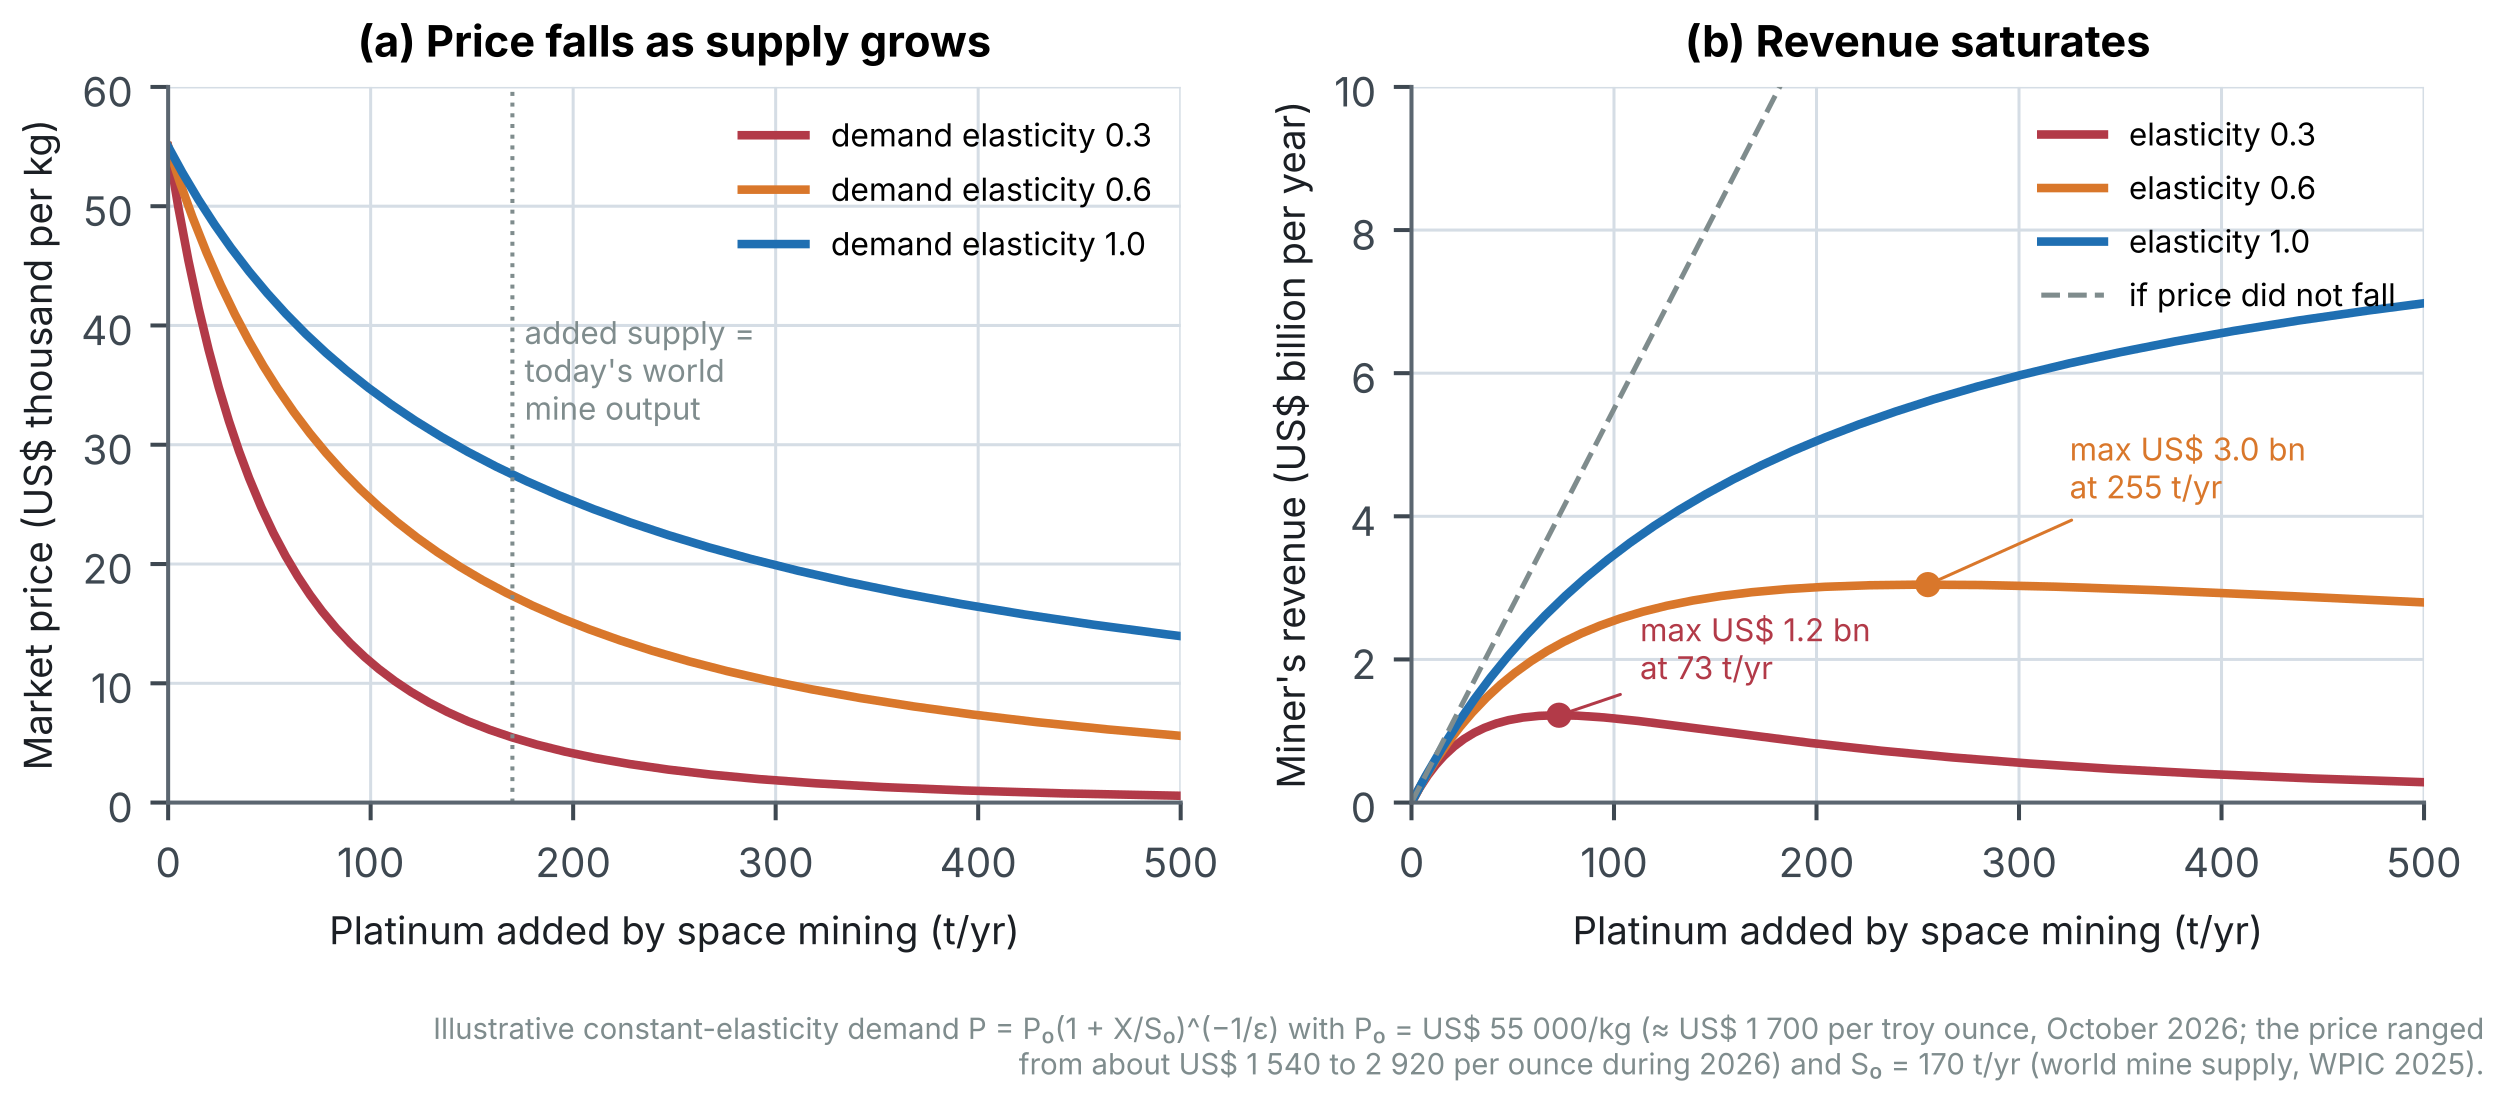
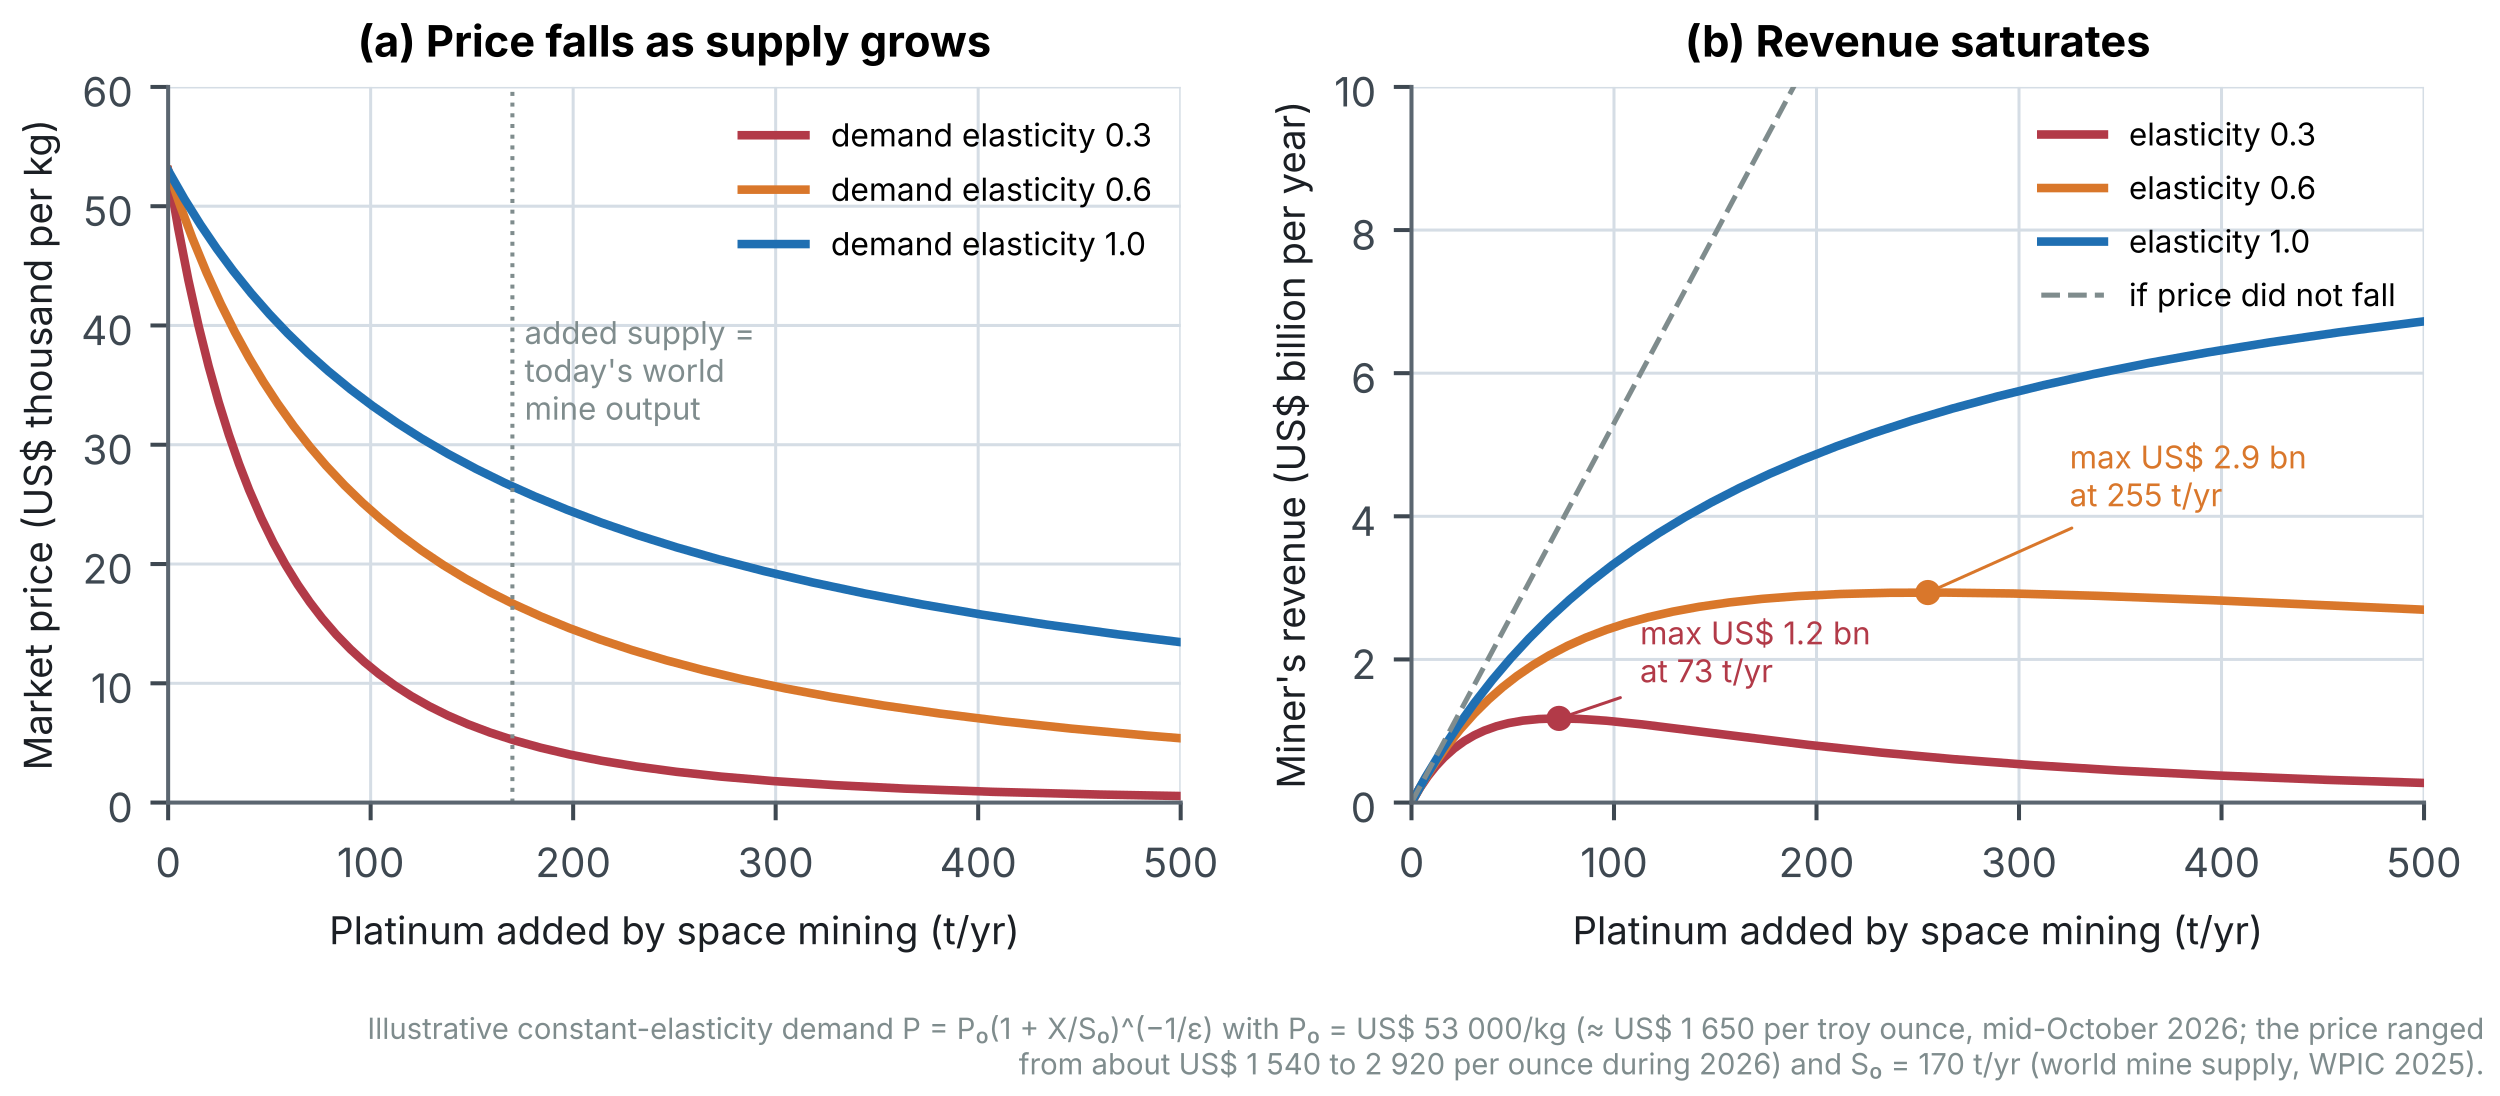
<svg xmlns="http://www.w3.org/2000/svg" xmlns:xlink="http://www.w3.org/1999/xlink" width="495pt" height="217.008pt" viewBox="0 0 495 217.008" version="1.1">
  <defs>
    <style type="text/css">*{stroke-linejoin: round; stroke-linecap: butt}</style>
  </defs>
  <g id="figure_1">
    <g id="patch_1">
      <path d="M 0 217.008  L 495 217.008  L 495 0  L 0 0  z " style="fill: #ffffff" />
    </g>
    <g id="axes_1">
      <g id="patch_2">
        <path d="M 33.291 158.909  L 233.775 158.909  L 233.775 17.211  L 33.291 17.211  z " style="fill: #ffffff" />
      </g>
      <g id="matplotlib.axis_1">
        <g id="xtick_1">
          <g id="line2d_1">
-             <path d="M 33.291 158.909  L 33.291 17.211  " clip-path="url(#p6b6804130d)" style="fill: none; stroke: #d5dde5; stroke-width: 0.6; stroke-linecap: square" />
+             <path d="M 33.291 158.909  L 33.291 17.211  " clip-path="url(#pa4bc6d002a)" style="fill: none; stroke: #d5dde5; stroke-width: 0.6; stroke-linecap: square" />
          </g>
          <g id="line2d_2">
            <defs>
-               <path id="mc1725d5824" d="M 0 0  L 0 3.5  " style="stroke: #3e4851; stroke-width: 0.8" />
+               <path id="meb5f5170d3" d="M 0 0  L 0 3.5  " style="stroke: #3e4851; stroke-width: 0.8" />
            </defs>
            <g>
-               <use xlink:href="#mc1725d5824" x="33.291" y="158.909" style="fill: #3e4851; stroke: #3e4851; stroke-width: 0.8" />
+               <use xlink:href="#meb5f5170d3" x="33.291" y="158.909" style="fill: #3e4851; stroke: #3e4851; stroke-width: 0.8" />
            </g>
          </g>
          <g id="text_1">
            <text style="font-size: 8px; font-family: 'Inter'; text-anchor: middle; fill: #3e4851" x="33.291" y="173.659" transform="rotate(-0 33.2907 173.6586)">0</text>
          </g>
        </g>
        <g id="xtick_2">
          <g id="line2d_3">
-             <path d="M 73.388 158.909  L 73.388 17.211  " clip-path="url(#p6b6804130d)" style="fill: none; stroke: #d5dde5; stroke-width: 0.6; stroke-linecap: square" />
+             <path d="M 73.388 158.909  L 73.388 17.211  " clip-path="url(#pa4bc6d002a)" style="fill: none; stroke: #d5dde5; stroke-width: 0.6; stroke-linecap: square" />
          </g>
          <g id="line2d_4">
            <g>
-               <use xlink:href="#mc1725d5824" x="73.388" y="158.909" style="fill: #3e4851; stroke: #3e4851; stroke-width: 0.8" />
+               <use xlink:href="#meb5f5170d3" x="73.388" y="158.909" style="fill: #3e4851; stroke: #3e4851; stroke-width: 0.8" />
            </g>
          </g>
          <g id="text_2">
            <text style="font-size: 8px; font-family: 'Inter'; text-anchor: middle; fill: #3e4851" x="73.388" y="173.659" transform="rotate(-0 73.38756 173.6586)">100</text>
          </g>
        </g>
        <g id="xtick_3">
          <g id="line2d_5">
-             <path d="M 113.484 158.909  L 113.484 17.211  " clip-path="url(#p6b6804130d)" style="fill: none; stroke: #d5dde5; stroke-width: 0.6; stroke-linecap: square" />
+             <path d="M 113.484 158.909  L 113.484 17.211  " clip-path="url(#pa4bc6d002a)" style="fill: none; stroke: #d5dde5; stroke-width: 0.6; stroke-linecap: square" />
          </g>
          <g id="line2d_6">
            <g>
-               <use xlink:href="#mc1725d5824" x="113.484" y="158.909" style="fill: #3e4851; stroke: #3e4851; stroke-width: 0.8" />
+               <use xlink:href="#meb5f5170d3" x="113.484" y="158.909" style="fill: #3e4851; stroke: #3e4851; stroke-width: 0.8" />
            </g>
          </g>
          <g id="text_3">
            <text style="font-size: 8px; font-family: 'Inter'; text-anchor: middle; fill: #3e4851" x="113.484" y="173.659" transform="rotate(-0 113.4844 173.6586)">200</text>
          </g>
        </g>
        <g id="xtick_4">
          <g id="line2d_7">
-             <path d="M 153.581 158.909  L 153.581 17.211  " clip-path="url(#p6b6804130d)" style="fill: none; stroke: #d5dde5; stroke-width: 0.6; stroke-linecap: square" />
+             <path d="M 153.581 158.909  L 153.581 17.211  " clip-path="url(#pa4bc6d002a)" style="fill: none; stroke: #d5dde5; stroke-width: 0.6; stroke-linecap: square" />
          </g>
          <g id="line2d_8">
            <g>
-               <use xlink:href="#mc1725d5824" x="153.581" y="158.909" style="fill: #3e4851; stroke: #3e4851; stroke-width: 0.8" />
+               <use xlink:href="#meb5f5170d3" x="153.581" y="158.909" style="fill: #3e4851; stroke: #3e4851; stroke-width: 0.8" />
            </g>
          </g>
          <g id="text_4">
            <text style="font-size: 8px; font-family: 'Inter'; text-anchor: middle; fill: #3e4851" x="153.581" y="173.659" transform="rotate(-0 153.5813 173.6586)">300</text>
          </g>
        </g>
        <g id="xtick_5">
          <g id="line2d_9">
-             <path d="M 193.678 158.909  L 193.678 17.211  " clip-path="url(#p6b6804130d)" style="fill: none; stroke: #d5dde5; stroke-width: 0.6; stroke-linecap: square" />
+             <path d="M 193.678 158.909  L 193.678 17.211  " clip-path="url(#pa4bc6d002a)" style="fill: none; stroke: #d5dde5; stroke-width: 0.6; stroke-linecap: square" />
          </g>
          <g id="line2d_10">
            <g>
-               <use xlink:href="#mc1725d5824" x="193.678" y="158.909" style="fill: #3e4851; stroke: #3e4851; stroke-width: 0.8" />
+               <use xlink:href="#meb5f5170d3" x="193.678" y="158.909" style="fill: #3e4851; stroke: #3e4851; stroke-width: 0.8" />
            </g>
          </g>
          <g id="text_5">
            <text style="font-size: 8px; font-family: 'Inter'; text-anchor: middle; fill: #3e4851" x="193.678" y="173.659" transform="rotate(-0 193.6781 173.6586)">400</text>
          </g>
        </g>
        <g id="xtick_6">
          <g id="line2d_11">
-             <path d="M 233.775 158.909  L 233.775 17.211  " clip-path="url(#p6b6804130d)" style="fill: none; stroke: #d5dde5; stroke-width: 0.6; stroke-linecap: square" />
+             <path d="M 233.775 158.909  L 233.775 17.211  " clip-path="url(#pa4bc6d002a)" style="fill: none; stroke: #d5dde5; stroke-width: 0.6; stroke-linecap: square" />
          </g>
          <g id="line2d_12">
            <g>
-               <use xlink:href="#mc1725d5824" x="233.775" y="158.909" style="fill: #3e4851; stroke: #3e4851; stroke-width: 0.8" />
+               <use xlink:href="#meb5f5170d3" x="233.775" y="158.909" style="fill: #3e4851; stroke: #3e4851; stroke-width: 0.8" />
            </g>
          </g>
          <g id="text_6">
            <text style="font-size: 8px; font-family: 'Inter'; text-anchor: middle; fill: #3e4851" x="233.775" y="173.659" transform="rotate(-0 233.775 173.6586)">500</text>
          </g>
        </g>
        <g id="text_7">
          <text style="font-size: 7.6px; font-family: 'Inter'; text-anchor: middle; fill: #1b1f24" x="133.533" y="186.951" transform="rotate(-0 133.5329 186.9508)">Platinum added by space mining (t/yr)</text>
        </g>
      </g>
      <g id="matplotlib.axis_2">
        <g id="ytick_1">
          <g id="line2d_13">
-             <path d="M 33.291 158.909  L 233.775 158.909  " clip-path="url(#p6b6804130d)" style="fill: none; stroke: #d5dde5; stroke-width: 0.6; stroke-linecap: square" />
+             <path d="M 33.291 158.909  L 233.775 158.909  " clip-path="url(#pa4bc6d002a)" style="fill: none; stroke: #d5dde5; stroke-width: 0.6; stroke-linecap: square" />
          </g>
          <g id="line2d_14">
            <defs>
-               <path id="md618c824f3" d="M 0 0  L -3.5 0  " style="stroke: #3e4851; stroke-width: 0.8" />
+               <path id="m8bbac1395a" d="M 0 0  L -3.5 0  " style="stroke: #3e4851; stroke-width: 0.8" />
            </defs>
            <g>
-               <use xlink:href="#md618c824f3" x="33.291" y="158.909" style="fill: #3e4851; stroke: #3e4851; stroke-width: 0.8" />
+               <use xlink:href="#m8bbac1395a" x="33.291" y="158.909" style="fill: #3e4851; stroke: #3e4851; stroke-width: 0.8" />
            </g>
          </g>
          <g id="text_8">
            <text style="font-size: 8px; font-family: 'Inter'; text-anchor: end; fill: #3e4851" x="26.291" y="162.784" transform="rotate(-0 26.2907 162.7836)">0</text>
          </g>
        </g>
        <g id="ytick_2">
          <g id="line2d_15">
-             <path d="M 33.291 135.292  L 233.775 135.292  " clip-path="url(#p6b6804130d)" style="fill: none; stroke: #d5dde5; stroke-width: 0.6; stroke-linecap: square" />
+             <path d="M 33.291 135.292  L 233.775 135.292  " clip-path="url(#pa4bc6d002a)" style="fill: none; stroke: #d5dde5; stroke-width: 0.6; stroke-linecap: square" />
          </g>
          <g id="line2d_16">
            <g>
-               <use xlink:href="#md618c824f3" x="33.291" y="135.292" style="fill: #3e4851; stroke: #3e4851; stroke-width: 0.8" />
+               <use xlink:href="#m8bbac1395a" x="33.291" y="135.292" style="fill: #3e4851; stroke: #3e4851; stroke-width: 0.8" />
            </g>
          </g>
          <g id="text_9">
            <text style="font-size: 8px; font-family: 'Inter'; text-anchor: end; fill: #3e4851" x="26.291" y="139.167" transform="rotate(-0 26.2907 139.1674)">10</text>
          </g>
        </g>
        <g id="ytick_3">
          <g id="line2d_17">
-             <path d="M 33.291 111.676  L 233.775 111.676  " clip-path="url(#p6b6804130d)" style="fill: none; stroke: #d5dde5; stroke-width: 0.6; stroke-linecap: square" />
+             <path d="M 33.291 111.676  L 233.775 111.676  " clip-path="url(#pa4bc6d002a)" style="fill: none; stroke: #d5dde5; stroke-width: 0.6; stroke-linecap: square" />
          </g>
          <g id="line2d_18">
            <g>
-               <use xlink:href="#md618c824f3" x="33.291" y="111.676" style="fill: #3e4851; stroke: #3e4851; stroke-width: 0.8" />
+               <use xlink:href="#m8bbac1395a" x="33.291" y="111.676" style="fill: #3e4851; stroke: #3e4851; stroke-width: 0.8" />
            </g>
          </g>
          <g id="text_10">
            <text style="font-size: 8px; font-family: 'Inter'; text-anchor: end; fill: #3e4851" x="26.291" y="115.551" transform="rotate(-0 26.2907 115.5512)">20</text>
          </g>
        </g>
        <g id="ytick_4">
          <g id="line2d_19">
-             <path d="M 33.291 88.06  L 233.775 88.06  " clip-path="url(#p6b6804130d)" style="fill: none; stroke: #d5dde5; stroke-width: 0.6; stroke-linecap: square" />
+             <path d="M 33.291 88.06  L 233.775 88.06  " clip-path="url(#pa4bc6d002a)" style="fill: none; stroke: #d5dde5; stroke-width: 0.6; stroke-linecap: square" />
          </g>
          <g id="line2d_20">
            <g>
-               <use xlink:href="#md618c824f3" x="33.291" y="88.06" style="fill: #3e4851; stroke: #3e4851; stroke-width: 0.8" />
+               <use xlink:href="#m8bbac1395a" x="33.291" y="88.06" style="fill: #3e4851; stroke: #3e4851; stroke-width: 0.8" />
            </g>
          </g>
          <g id="text_11">
            <text style="font-size: 8px; font-family: 'Inter'; text-anchor: end; fill: #3e4851" x="26.291" y="91.935" transform="rotate(-0 26.2907 91.93493)">30</text>
          </g>
        </g>
        <g id="ytick_5">
          <g id="line2d_21">
-             <path d="M 33.291 64.444  L 233.775 64.444  " clip-path="url(#p6b6804130d)" style="fill: none; stroke: #d5dde5; stroke-width: 0.6; stroke-linecap: square" />
+             <path d="M 33.291 64.444  L 233.775 64.444  " clip-path="url(#pa4bc6d002a)" style="fill: none; stroke: #d5dde5; stroke-width: 0.6; stroke-linecap: square" />
          </g>
          <g id="line2d_22">
            <g>
-               <use xlink:href="#md618c824f3" x="33.291" y="64.444" style="fill: #3e4851; stroke: #3e4851; stroke-width: 0.8" />
+               <use xlink:href="#m8bbac1395a" x="33.291" y="64.444" style="fill: #3e4851; stroke: #3e4851; stroke-width: 0.8" />
            </g>
          </g>
          <g id="text_12">
            <text style="font-size: 8px; font-family: 'Inter'; text-anchor: end; fill: #3e4851" x="26.291" y="68.319" transform="rotate(-0 26.2907 68.3187)">40</text>
          </g>
        </g>
        <g id="ytick_6">
          <g id="line2d_23">
-             <path d="M 33.291 40.827  L 233.775 40.827  " clip-path="url(#p6b6804130d)" style="fill: none; stroke: #d5dde5; stroke-width: 0.6; stroke-linecap: square" />
+             <path d="M 33.291 40.827  L 233.775 40.827  " clip-path="url(#pa4bc6d002a)" style="fill: none; stroke: #d5dde5; stroke-width: 0.6; stroke-linecap: square" />
          </g>
          <g id="line2d_24">
            <g>
-               <use xlink:href="#md618c824f3" x="33.291" y="40.827" style="fill: #3e4851; stroke: #3e4851; stroke-width: 0.8" />
+               <use xlink:href="#m8bbac1395a" x="33.291" y="40.827" style="fill: #3e4851; stroke: #3e4851; stroke-width: 0.8" />
            </g>
          </g>
          <g id="text_13">
            <text style="font-size: 8px; font-family: 'Inter'; text-anchor: end; fill: #3e4851" x="26.291" y="44.702" transform="rotate(-0 26.2907 44.70248)">50</text>
          </g>
        </g>
        <g id="ytick_7">
          <g id="line2d_25">
-             <path d="M 33.291 17.211  L 233.775 17.211  " clip-path="url(#p6b6804130d)" style="fill: none; stroke: #d5dde5; stroke-width: 0.6; stroke-linecap: square" />
+             <path d="M 33.291 17.211  L 233.775 17.211  " clip-path="url(#pa4bc6d002a)" style="fill: none; stroke: #d5dde5; stroke-width: 0.6; stroke-linecap: square" />
          </g>
          <g id="line2d_26">
            <g>
-               <use xlink:href="#md618c824f3" x="33.291" y="17.211" style="fill: #3e4851; stroke: #3e4851; stroke-width: 0.8" />
+               <use xlink:href="#m8bbac1395a" x="33.291" y="17.211" style="fill: #3e4851; stroke: #3e4851; stroke-width: 0.8" />
            </g>
          </g>
          <g id="text_14">
            <text style="font-size: 8px; font-family: 'Inter'; text-anchor: end; fill: #3e4851" x="26.291" y="21.086" transform="rotate(-0 26.2907 21.08625)">60</text>
          </g>
        </g>
        <g id="text_15">
          <text style="font-size: 7.6px; font-family: 'Inter'; text-anchor: middle; fill: #1b1f24" x="10.242" y="88.06" transform="rotate(-90 10.2425 88.05993)">Market price (US$ thousand per kg)</text>
        </g>
      </g>
      <g id="line2d_27">
-         <path d="M 33.291 29.019  L 35.296 40.983  L 37.3 51.552  L 39.305 60.923  L 41.31 69.257  L 43.315 76.693  L 45.32 83.347  L 47.325 89.317  L 49.329 94.688  L 51.735 100.444  L 54.141 105.547  L 56.547 110.086  L 58.953 114.136  L 61.359 117.759  L 63.764 121.01  L 66.571 124.394  L 69.378 127.395  L 72.185 130.066  L 74.991 132.45  L 78.199 134.87  L 81.407 137.01  L 85.016 139.131  L 88.624 140.993  L 92.634 142.803  L 97.045 144.529  L 101.455 146.022  L 106.267 147.429  L 111.881 148.828  L 117.895 150.092  L 124.712 151.286  L 132.33 152.383  L 140.75 153.369  L 150.374 154.271  L 161.601 155.097  L 174.833 155.841  L 190.871 156.51  L 210.519 157.092  L 233.775 157.565  L 233.775 157.565  " clip-path="url(#p6b6804130d)" style="fill: none; stroke: #b23a48; stroke-width: 1.7; stroke-linecap: square" />
+         <path d="M 33.291 33.743  L 35.296 45.271  L 37.3 55.456  L 39.305 64.486  L 41.31 72.517  L 43.315 79.683  L 45.32 86.094  L 47.325 91.848  L 49.329 97.024  L 51.735 102.57  L 54.141 107.488  L 56.547 111.861  L 58.953 115.764  L 61.359 119.255  L 63.764 122.388  L 66.571 125.649  L 69.378 128.541  L 72.185 131.115  L 74.991 133.412  L 78.199 135.744  L 81.407 137.807  L 85.016 139.851  L 88.624 141.644  L 92.634 143.389  L 97.045 145.052  L 101.856 146.612  L 107.069 148.053  L 112.682 149.37  L 119.098 150.631  L 125.914 151.744  L 133.934 152.817  L 142.755 153.769  L 153.18 154.658  L 165.209 155.452  L 179.243 156.151  L 196.485 156.779  L 217.736 157.319  L 233.775 157.614  L 233.775 157.614  " clip-path="url(#pa4bc6d002a)" style="fill: none; stroke: #b23a48; stroke-width: 1.7; stroke-linecap: square" />
      </g>
      <g id="line2d_28">
-         <path d="M 33.291 29.019  L 35.697 36.315  L 38.102 42.977  L 40.909 50.044  L 43.716 56.447  L 46.523 62.268  L 49.329 67.577  L 52.136 72.434  L 54.943 76.891  L 58.151 81.55  L 61.359 85.8  L 64.566 89.688  L 67.774 93.256  L 71.383 96.93  L 74.991 100.285  L 78.6 103.359  L 82.61 106.483  L 86.62 109.335  L 91.03 112.196  L 95.441 114.801  L 100.252 117.387  L 105.465 119.926  L 111.079 122.392  L 116.692 124.619  L 122.707 126.772  L 129.122 128.84  L 136.34 130.923  L 143.958 132.881  L 151.977 134.716  L 160.799 136.507  L 170.422 138.229  L 180.847 139.868  L 192.475 141.463  L 205.306 142.989  L 219.34 144.426  L 233.775 145.7  L 233.775 145.7  " clip-path="url(#p6b6804130d)" style="fill: none; stroke: #d9772b; stroke-width: 1.7; stroke-linecap: square" />
+         <path d="M 33.291 33.743  L 35.697 40.773  L 38.102 47.193  L 40.909 54.003  L 43.716 60.173  L 46.523 65.782  L 49.329 70.898  L 52.136 75.579  L 54.943 79.873  L 58.151 84.363  L 61.359 88.458  L 64.566 92.205  L 68.175 96.053  L 71.784 99.557  L 75.392 102.759  L 79.402 106.004  L 83.412 108.959  L 87.822 111.916  L 92.233 114.602  L 97.045 117.262  L 101.856 119.676  L 107.069 122.048  L 112.682 124.355  L 118.697 126.581  L 125.113 128.713  L 131.929 130.741  L 139.146 132.661  L 147.166 134.56  L 155.586 136.328  L 164.808 138.039  L 174.833 139.675  L 186.06 141.276  L 198.49 142.813  L 212.123 144.267  L 226.959 145.623  L 233.775 146.18  L 233.775 146.18  " clip-path="url(#pa4bc6d002a)" style="fill: none; stroke: #d9772b; stroke-width: 1.7; stroke-linecap: square" />
      </g>
      <g id="line2d_29">
-         <path d="M 33.291 29.019  L 36.097 34.156  L 39.305 39.551  L 42.513 44.498  L 45.721 49.052  L 49.329 53.76  L 52.938 58.081  L 56.547 62.061  L 60.557 66.131  L 64.566 69.872  L 68.576 73.323  L 72.987 76.822  L 77.397 80.047  L 82.209 83.288  L 87.421 86.511  L 92.634 89.471  L 98.248 92.399  L 104.262 95.274  L 110.678 98.079  L 117.494 100.8  L 124.712 103.428  L 132.33 105.956  L 140.349 108.38  L 148.77 110.696  L 157.992 113.002  L 168.016 115.27  L 178.842 117.481  L 190.47 119.618  L 202.9 121.672  L 216.533 123.691  L 230.968 125.604  L 233.775 125.952  L 233.775 125.952  " clip-path="url(#p6b6804130d)" style="fill: none; stroke: #1f6fb2; stroke-width: 1.7; stroke-linecap: square" />
+         <path d="M 33.291 33.743  L 36.498 39.368  L 39.706 44.51  L 42.914 49.227  L 46.122 53.571  L 49.73 58.064  L 53.339 62.189  L 56.948 65.991  L 60.958 69.878  L 64.967 73.454  L 69.378 77.069  L 73.789 80.391  L 78.6 83.721  L 83.412 86.779  L 88.624 89.823  L 94.238 92.827  L 99.851 95.581  L 105.866 98.287  L 112.282 100.93  L 119.098 103.497  L 126.315 105.978  L 133.934 108.367  L 142.354 110.768  L 151.175 113.05  L 160.799 115.306  L 171.224 117.511  L 182.451 119.65  L 194.48 121.709  L 207.311 123.68  L 221.345 125.609  L 233.775 127.15  L 233.775 127.15  " clip-path="url(#pa4bc6d002a)" style="fill: none; stroke: #1f6fb2; stroke-width: 1.7; stroke-linecap: square" />
      </g>
      <g id="line2d_30">
-         <path d="M 101.455 158.909  L 101.455 17.211  " clip-path="url(#p6b6804130d)" style="fill: none; stroke-dasharray: 0.8,1.32; stroke-dashoffset: 0; stroke: #7f8c8d; stroke-width: 0.8" />
+         <path d="M 101.455 158.909  L 101.455 17.211  " clip-path="url(#pa4bc6d002a)" style="fill: none; stroke-dasharray: 0.8,1.32; stroke-dashoffset: 0; stroke: #7f8c8d; stroke-width: 0.8" />
      </g>
      <g id="patch_3">
        <path d="M 33.291 158.909  L 33.291 17.211  " style="fill: none; stroke: #5b6670; stroke-width: 0.8; stroke-linejoin: miter; stroke-linecap: square" />
      </g>
      <g id="patch_4">
        <path d="M 33.291 158.909  L 233.775 158.909  " style="fill: none; stroke: #5b6670; stroke-width: 0.8; stroke-linejoin: miter; stroke-linecap: square" />
      </g>
      <g id="text_16">
        <text style="font-size: 6.2px; font-family: 'Inter'; fill: #7f8c8d" transform="translate(103.8612 68.08833)">added supply =</text>
        <text style="font-size: 6.2px; font-family: 'Inter'; fill: #7f8c8d" transform="translate(103.8612 75.59009)">today's world</text>
        <text style="font-size: 6.2px; font-family: 'Inter'; fill: #7f8c8d" transform="translate(103.8612 83.09185)">mine output</text>
      </g>
      <g id="text_17">
        <text style="font-weight: 700; font-size: 8.6px; font-family: 'Inter'; text-anchor: middle" x="133.533" y="11.211" transform="rotate(-0 133.5329 11.21125)">(a) Price falls as supply grows</text>
      </g>
      <g id="legend_1">
        <g id="line2d_31">
          <path d="M 146.878 26.779  L 153.178 26.779  L 159.478 26.779  " style="fill: none; stroke: #b23a48; stroke-width: 1.7; stroke-linecap: square" />
        </g>
        <g id="text_18">
          <text style="font-size: 6.3px; font-family: 'Inter'; text-anchor: start" x="164.518" y="28.984" transform="rotate(-0 164.5183 28.98438)">demand elasticity 0.3</text>
        </g>
        <g id="line2d_32">
          <path d="M 146.878 37.552  L 153.178 37.552  L 159.478 37.552  " style="fill: none; stroke: #d9772b; stroke-width: 1.7; stroke-linecap: square" />
        </g>
        <g id="text_19">
          <text style="font-size: 6.3px; font-family: 'Inter'; text-anchor: start" x="164.518" y="39.757" transform="rotate(-0 164.5183 39.75713)">demand elasticity 0.6</text>
        </g>
        <g id="line2d_33">
          <path d="M 146.878 48.325  L 153.178 48.325  L 159.478 48.325  " style="fill: none; stroke: #1f6fb2; stroke-width: 1.7; stroke-linecap: square" />
        </g>
        <g id="text_20">
          <text style="font-size: 6.3px; font-family: 'Inter'; text-anchor: start" x="164.518" y="50.53" transform="rotate(-0 164.5183 50.52988)">demand elasticity 1.0</text>
        </g>
      </g>
    </g>
    <g id="axes_2">
      <g id="patch_5">
        <path d="M 279.474 158.909  L 479.959 158.909  L 479.959 17.211  L 279.474 17.211  z " style="fill: #ffffff" />
      </g>
      <g id="matplotlib.axis_3">
        <g id="xtick_7">
          <g id="line2d_34">
-             <path d="M 279.474 158.909  L 279.474 17.211  " clip-path="url(#p49a8fed84e)" style="fill: none; stroke: #d5dde5; stroke-width: 0.6; stroke-linecap: square" />
+             <path d="M 279.474 158.909  L 279.474 17.211  " clip-path="url(#p4be911a9f7)" style="fill: none; stroke: #d5dde5; stroke-width: 0.6; stroke-linecap: square" />
          </g>
          <g id="line2d_35">
            <g>
-               <use xlink:href="#mc1725d5824" x="279.474" y="158.909" style="fill: #3e4851; stroke: #3e4851; stroke-width: 0.8" />
+               <use xlink:href="#meb5f5170d3" x="279.474" y="158.909" style="fill: #3e4851; stroke: #3e4851; stroke-width: 0.8" />
            </g>
          </g>
          <g id="text_21">
            <text style="font-size: 8px; font-family: 'Inter'; text-anchor: middle; fill: #3e4851" x="279.474" y="173.659" transform="rotate(-0 279.4745 173.6586)">0</text>
          </g>
        </g>
        <g id="xtick_8">
          <g id="line2d_36">
-             <path d="M 319.571 158.909  L 319.571 17.211  " clip-path="url(#p49a8fed84e)" style="fill: none; stroke: #d5dde5; stroke-width: 0.6; stroke-linecap: square" />
+             <path d="M 319.571 158.909  L 319.571 17.211  " clip-path="url(#p4be911a9f7)" style="fill: none; stroke: #d5dde5; stroke-width: 0.6; stroke-linecap: square" />
          </g>
          <g id="line2d_37">
            <g>
-               <use xlink:href="#mc1725d5824" x="319.571" y="158.909" style="fill: #3e4851; stroke: #3e4851; stroke-width: 0.8" />
+               <use xlink:href="#meb5f5170d3" x="319.571" y="158.909" style="fill: #3e4851; stroke: #3e4851; stroke-width: 0.8" />
            </g>
          </g>
          <g id="text_22">
            <text style="font-size: 8px; font-family: 'Inter'; text-anchor: middle; fill: #3e4851" x="319.571" y="173.659" transform="rotate(-0 319.5713 173.6586)">100</text>
          </g>
        </g>
        <g id="xtick_9">
          <g id="line2d_38">
-             <path d="M 359.668 158.909  L 359.668 17.211  " clip-path="url(#p49a8fed84e)" style="fill: none; stroke: #d5dde5; stroke-width: 0.6; stroke-linecap: square" />
+             <path d="M 359.668 158.909  L 359.668 17.211  " clip-path="url(#p4be911a9f7)" style="fill: none; stroke: #d5dde5; stroke-width: 0.6; stroke-linecap: square" />
          </g>
          <g id="line2d_39">
            <g>
-               <use xlink:href="#mc1725d5824" x="359.668" y="158.909" style="fill: #3e4851; stroke: #3e4851; stroke-width: 0.8" />
+               <use xlink:href="#meb5f5170d3" x="359.668" y="158.909" style="fill: #3e4851; stroke: #3e4851; stroke-width: 0.8" />
            </g>
          </g>
          <g id="text_23">
            <text style="font-size: 8px; font-family: 'Inter'; text-anchor: middle; fill: #3e4851" x="359.668" y="173.659" transform="rotate(-0 359.6682 173.6586)">200</text>
          </g>
        </g>
        <g id="xtick_10">
          <g id="line2d_40">
-             <path d="M 399.765 158.909  L 399.765 17.211  " clip-path="url(#p49a8fed84e)" style="fill: none; stroke: #d5dde5; stroke-width: 0.6; stroke-linecap: square" />
+             <path d="M 399.765 158.909  L 399.765 17.211  " clip-path="url(#p4be911a9f7)" style="fill: none; stroke: #d5dde5; stroke-width: 0.6; stroke-linecap: square" />
          </g>
          <g id="line2d_41">
            <g>
-               <use xlink:href="#mc1725d5824" x="399.765" y="158.909" style="fill: #3e4851; stroke: #3e4851; stroke-width: 0.8" />
+               <use xlink:href="#meb5f5170d3" x="399.765" y="158.909" style="fill: #3e4851; stroke: #3e4851; stroke-width: 0.8" />
            </g>
          </g>
          <g id="text_24">
            <text style="font-size: 8px; font-family: 'Inter'; text-anchor: middle; fill: #3e4851" x="399.765" y="173.659" transform="rotate(-0 399.765 173.6586)">300</text>
          </g>
        </g>
        <g id="xtick_11">
          <g id="line2d_42">
-             <path d="M 439.862 158.909  L 439.862 17.211  " clip-path="url(#p49a8fed84e)" style="fill: none; stroke: #d5dde5; stroke-width: 0.6; stroke-linecap: square" />
+             <path d="M 439.862 158.909  L 439.862 17.211  " clip-path="url(#p4be911a9f7)" style="fill: none; stroke: #d5dde5; stroke-width: 0.6; stroke-linecap: square" />
          </g>
          <g id="line2d_43">
            <g>
-               <use xlink:href="#mc1725d5824" x="439.862" y="158.909" style="fill: #3e4851; stroke: #3e4851; stroke-width: 0.8" />
+               <use xlink:href="#meb5f5170d3" x="439.862" y="158.909" style="fill: #3e4851; stroke: #3e4851; stroke-width: 0.8" />
            </g>
          </g>
          <g id="text_25">
            <text style="font-size: 8px; font-family: 'Inter'; text-anchor: middle; fill: #3e4851" x="439.862" y="173.659" transform="rotate(-0 439.8619 173.6586)">400</text>
          </g>
        </g>
        <g id="xtick_12">
          <g id="line2d_44">
-             <path d="M 479.959 158.909  L 479.959 17.211  " clip-path="url(#p49a8fed84e)" style="fill: none; stroke: #d5dde5; stroke-width: 0.6; stroke-linecap: square" />
+             <path d="M 479.959 158.909  L 479.959 17.211  " clip-path="url(#p4be911a9f7)" style="fill: none; stroke: #d5dde5; stroke-width: 0.6; stroke-linecap: square" />
          </g>
          <g id="line2d_45">
            <g>
-               <use xlink:href="#mc1725d5824" x="479.959" y="158.909" style="fill: #3e4851; stroke: #3e4851; stroke-width: 0.8" />
+               <use xlink:href="#meb5f5170d3" x="479.959" y="158.909" style="fill: #3e4851; stroke: #3e4851; stroke-width: 0.8" />
            </g>
          </g>
          <g id="text_26">
            <text style="font-size: 8px; font-family: 'Inter'; text-anchor: middle; fill: #3e4851" x="479.959" y="173.659" transform="rotate(-0 479.9588 173.6586)">500</text>
          </g>
        </g>
        <g id="text_27">
          <text style="font-size: 7.6px; font-family: 'Inter'; text-anchor: middle; fill: #1b1f24" x="379.717" y="186.951" transform="rotate(-0 379.7166 186.9508)">Platinum added by space mining (t/yr)</text>
        </g>
      </g>
      <g id="matplotlib.axis_4">
        <g id="ytick_8">
          <g id="line2d_46">
-             <path d="M 279.474 158.909  L 479.959 158.909  " clip-path="url(#p49a8fed84e)" style="fill: none; stroke: #d5dde5; stroke-width: 0.6; stroke-linecap: square" />
+             <path d="M 279.474 158.909  L 479.959 158.909  " clip-path="url(#p4be911a9f7)" style="fill: none; stroke: #d5dde5; stroke-width: 0.6; stroke-linecap: square" />
          </g>
          <g id="line2d_47">
            <g>
-               <use xlink:href="#md618c824f3" x="279.474" y="158.909" style="fill: #3e4851; stroke: #3e4851; stroke-width: 0.8" />
+               <use xlink:href="#m8bbac1395a" x="279.474" y="158.909" style="fill: #3e4851; stroke: #3e4851; stroke-width: 0.8" />
            </g>
          </g>
          <g id="text_28">
            <text style="font-size: 8px; font-family: 'Inter'; text-anchor: end; fill: #3e4851" x="272.474" y="162.784" transform="rotate(-0 272.4745 162.7836)">0</text>
          </g>
        </g>
        <g id="ytick_9">
          <g id="line2d_48">
-             <path d="M 279.474 130.569  L 479.959 130.569  " clip-path="url(#p49a8fed84e)" style="fill: none; stroke: #d5dde5; stroke-width: 0.6; stroke-linecap: square" />
+             <path d="M 279.474 130.569  L 479.959 130.569  " clip-path="url(#p4be911a9f7)" style="fill: none; stroke: #d5dde5; stroke-width: 0.6; stroke-linecap: square" />
          </g>
          <g id="line2d_49">
            <g>
-               <use xlink:href="#md618c824f3" x="279.474" y="130.569" style="fill: #3e4851; stroke: #3e4851; stroke-width: 0.8" />
+               <use xlink:href="#m8bbac1395a" x="279.474" y="130.569" style="fill: #3e4851; stroke: #3e4851; stroke-width: 0.8" />
            </g>
          </g>
          <g id="text_29">
            <text style="font-size: 8px; font-family: 'Inter'; text-anchor: end; fill: #3e4851" x="272.474" y="134.444" transform="rotate(-0 272.4745 134.4441)">2</text>
          </g>
        </g>
        <g id="ytick_10">
          <g id="line2d_50">
-             <path d="M 279.474 102.23  L 479.959 102.23  " clip-path="url(#p49a8fed84e)" style="fill: none; stroke: #d5dde5; stroke-width: 0.6; stroke-linecap: square" />
+             <path d="M 279.474 102.23  L 479.959 102.23  " clip-path="url(#p4be911a9f7)" style="fill: none; stroke: #d5dde5; stroke-width: 0.6; stroke-linecap: square" />
          </g>
          <g id="line2d_51">
            <g>
-               <use xlink:href="#md618c824f3" x="279.474" y="102.23" style="fill: #3e4851; stroke: #3e4851; stroke-width: 0.8" />
+               <use xlink:href="#m8bbac1395a" x="279.474" y="102.23" style="fill: #3e4851; stroke: #3e4851; stroke-width: 0.8" />
            </g>
          </g>
          <g id="text_30">
            <text style="font-size: 8px; font-family: 'Inter'; text-anchor: end; fill: #3e4851" x="272.474" y="106.105" transform="rotate(-0 272.4745 106.1047)">4</text>
          </g>
        </g>
        <g id="ytick_11">
          <g id="line2d_52">
-             <path d="M 279.474 73.89  L 479.959 73.89  " clip-path="url(#p49a8fed84e)" style="fill: none; stroke: #d5dde5; stroke-width: 0.6; stroke-linecap: square" />
+             <path d="M 279.474 73.89  L 479.959 73.89  " clip-path="url(#p4be911a9f7)" style="fill: none; stroke: #d5dde5; stroke-width: 0.6; stroke-linecap: square" />
          </g>
          <g id="line2d_53">
            <g>
-               <use xlink:href="#md618c824f3" x="279.474" y="73.89" style="fill: #3e4851; stroke: #3e4851; stroke-width: 0.8" />
+               <use xlink:href="#m8bbac1395a" x="279.474" y="73.89" style="fill: #3e4851; stroke: #3e4851; stroke-width: 0.8" />
            </g>
          </g>
          <g id="text_31">
            <text style="font-size: 8px; font-family: 'Inter'; text-anchor: end; fill: #3e4851" x="272.474" y="77.765" transform="rotate(-0 272.4745 77.76519)">6</text>
          </g>
        </g>
        <g id="ytick_12">
          <g id="line2d_54">
-             <path d="M 279.474 45.551  L 479.959 45.551  " clip-path="url(#p49a8fed84e)" style="fill: none; stroke: #d5dde5; stroke-width: 0.6; stroke-linecap: square" />
+             <path d="M 279.474 45.551  L 479.959 45.551  " clip-path="url(#p4be911a9f7)" style="fill: none; stroke: #d5dde5; stroke-width: 0.6; stroke-linecap: square" />
          </g>
          <g id="line2d_55">
            <g>
-               <use xlink:href="#md618c824f3" x="279.474" y="45.551" style="fill: #3e4851; stroke: #3e4851; stroke-width: 0.8" />
+               <use xlink:href="#m8bbac1395a" x="279.474" y="45.551" style="fill: #3e4851; stroke: #3e4851; stroke-width: 0.8" />
            </g>
          </g>
          <g id="text_32">
            <text style="font-size: 8px; font-family: 'Inter'; text-anchor: end; fill: #3e4851" x="272.474" y="49.426" transform="rotate(-0 272.4745 49.42572)">8</text>
          </g>
        </g>
        <g id="ytick_13">
          <g id="line2d_56">
-             <path d="M 279.474 17.211  L 479.959 17.211  " clip-path="url(#p49a8fed84e)" style="fill: none; stroke: #d5dde5; stroke-width: 0.6; stroke-linecap: square" />
+             <path d="M 279.474 17.211  L 479.959 17.211  " clip-path="url(#p4be911a9f7)" style="fill: none; stroke: #d5dde5; stroke-width: 0.6; stroke-linecap: square" />
          </g>
          <g id="line2d_57">
            <g>
-               <use xlink:href="#md618c824f3" x="279.474" y="17.211" style="fill: #3e4851; stroke: #3e4851; stroke-width: 0.8" />
+               <use xlink:href="#m8bbac1395a" x="279.474" y="17.211" style="fill: #3e4851; stroke: #3e4851; stroke-width: 0.8" />
            </g>
          </g>
          <g id="text_33">
            <text style="font-size: 8px; font-family: 'Inter'; text-anchor: end; fill: #3e4851" x="272.474" y="21.086" transform="rotate(-0 272.4745 21.08625)">10</text>
          </g>
        </g>
        <g id="text_34">
          <text style="font-size: 7.6px; font-family: 'Inter'; text-anchor: middle; fill: #1b1f24" x="258.34" y="88.06" transform="rotate(-90 258.34 88.05993)">Miner's revenue (US$ billion per year)</text>
        </g>
      </g>
      <g id="line2d_58">
-         <path d="M 279.474 158.909  L 281.078 156.024  L 282.682 153.56  L 284.286 151.458  L 285.89 149.669  L 287.895 147.808  L 289.9 146.3  L 291.904 145.086  L 293.909 144.119  L 296.315 143.228  L 298.721 142.58  L 301.528 142.07  L 304.735 141.741  L 308.344 141.617  L 312.354 141.702  L 317.566 142.051  L 324.383 142.755  L 335.61 144.181  L 358.465 147.102  L 372.499 148.645  L 386.533 149.966  L 401.77 151.172  L 418.21 152.249  L 436.654 153.232  L 457.905 154.137  L 479.959 154.879  L 479.959 154.879  " clip-path="url(#p49a8fed84e)" style="fill: none; stroke: #b23a48; stroke-width: 1.7; stroke-linecap: square" />
+         <path d="M 279.474 158.909  L 281.078 156.129  L 282.682 153.754  L 284.286 151.729  L 285.89 150.005  L 287.895 148.212  L 289.9 146.758  L 291.904 145.588  L 293.909 144.657  L 296.315 143.799  L 298.721 143.174  L 301.528 142.682  L 304.735 142.365  L 308.344 142.246  L 312.755 142.345  L 317.967 142.698  L 325.185 143.433  L 337.615 144.973  L 358.064 147.485  L 372.499 149.018  L 386.934 150.325  L 402.572 151.509  L 419.412 152.559  L 438.659 153.53  L 460.712 154.411  L 479.959 155.025  L 479.959 155.025  " clip-path="url(#p4be911a9f7)" style="fill: none; stroke: #b23a48; stroke-width: 1.7; stroke-linecap: square" />
      </g>
      <g id="line2d_59">
        <defs>
-           <path id="m2010818bb0" d="M 0 2  C 0.53 2 1.039 1.789 1.414 1.414  C 1.789 1.039 2 0.53 2 0  C 2 -0.53 1.789 -1.039 1.414 -1.414  C 1.039 -1.789 0.53 -2 0 -2  C -0.53 -2 -1.039 -1.789 -1.414 -1.414  C -1.789 -1.039 -2 -0.53 -2 0  C -2 0.53 -1.789 1.039 -1.414 1.414  C -1.039 1.789 -0.53 2 0 2  z " style="stroke: #b23a48" />
+           <path id="mb4518673ff" d="M 0 2  C 0.53 2 1.039 1.789 1.414 1.414  C 1.789 1.039 2 0.53 2 0  C 2 -0.53 1.789 -1.039 1.414 -1.414  C 1.039 -1.789 0.53 -2 0 -2  C -0.53 -2 -1.039 -1.789 -1.414 -1.414  C -1.789 -1.039 -2 -0.53 -2 0  C -2 0.53 -1.789 1.039 -1.414 1.414  C -1.039 1.789 -0.53 2 0 2  z " style="stroke: #b23a48" />
        </defs>
-         <g clip-path="url(#p49a8fed84e)">
-           <use xlink:href="#m2010818bb0" x="308.688" y="141.616" style="fill: #b23a48; stroke: #b23a48" />
+         <g clip-path="url(#p4be911a9f7)">
+           <use xlink:href="#mb4518673ff" x="308.688" y="142.245" style="fill: #b23a48; stroke: #b23a48" />
        </g>
      </g>
      <g id="line2d_60">
-         <path d="M 279.474 158.909  L 281.88 154.495  L 284.286 150.562  L 286.692 147.047  L 289.098 143.9  L 291.504 141.076  L 294.31 138.141  L 297.117 135.543  L 299.924 133.241  L 303.132 130.923  L 306.339 128.896  L 309.547 127.121  L 313.156 125.384  L 316.765 123.885  L 320.774 122.458  L 325.185 121.136  L 329.996 119.942  L 335.209 118.894  L 340.823 117.999  L 346.837 117.261  L 353.654 116.649  L 361.272 116.187  L 370.093 115.88  L 380.118 115.756  L 392.147 115.834  L 406.982 116.165  L 426.229 116.835  L 453.896 118.042  L 479.959 119.282  L 479.959 119.282  " clip-path="url(#p49a8fed84e)" style="fill: none; stroke: #d9772b; stroke-width: 1.7; stroke-linecap: square" />
+         <path d="M 279.474 158.909  L 281.88 154.656  L 284.286 150.865  L 286.692 147.478  L 289.098 144.446  L 291.904 141.299  L 294.711 138.52  L 297.518 136.06  L 300.325 133.878  L 303.533 131.682  L 306.74 129.761  L 310.349 127.883  L 313.958 126.264  L 317.967 124.722  L 321.977 123.413  L 326.388 122.2  L 331.199 121.106  L 336.412 120.146  L 342.427 119.277  L 348.842 118.58  L 356.059 118.023  L 364.48 117.609  L 374.103 117.373  L 385.33 117.333  L 398.562 117.514  L 415.403 117.977  L 438.258 118.848  L 476.35 120.556  L 479.959 120.723  L 479.959 120.723  " clip-path="url(#p4be911a9f7)" style="fill: none; stroke: #d9772b; stroke-width: 1.7; stroke-linecap: square" />
      </g>
      <g id="line2d_61">
        <defs>
-           <path id="m8237e3528f" d="M 0 2  C 0.53 2 1.039 1.789 1.414 1.414  C 1.789 1.039 2 0.53 2 0  C 2 -0.53 1.789 -1.039 1.414 -1.414  C 1.039 -1.789 0.53 -2 0 -2  C -0.53 -2 -1.039 -1.789 -1.414 -1.414  C -1.789 -1.039 -2 -0.53 -2 0  C -2 0.53 -1.789 1.039 -1.414 1.414  C -1.039 1.789 -0.53 2 0 2  z " style="stroke: #d9772b" />
+           <path id="m0321f21e73" d="M 0 2  C 0.53 2 1.039 1.789 1.414 1.414  C 1.789 1.039 2 0.53 2 0  C 2 -0.53 1.789 -1.039 1.414 -1.414  C 1.039 -1.789 0.53 -2 0 -2  C -0.53 -2 -1.039 -1.789 -1.414 -1.414  C -1.789 -1.039 -2 -0.53 -2 0  C -2 0.53 -1.789 1.039 -1.414 1.414  C -1.039 1.789 -0.53 2 0 2  z " style="stroke: #d9772b" />
        </defs>
-         <g clip-path="url(#p49a8fed84e)">
-           <use xlink:href="#m8237e3528f" x="381.721" y="115.754" style="fill: #d9772b; stroke: #d9772b" />
+         <g clip-path="url(#p4be911a9f7)">
+           <use xlink:href="#m0321f21e73" x="381.721" y="117.323" style="fill: #d9772b; stroke: #d9772b" />
        </g>
      </g>
      <g id="line2d_62">
-         <path d="M 279.474 158.909  L 282.281 153.669  L 285.489 148.166  L 288.697 143.12  L 291.904 138.475  L 295.112 134.186  L 298.721 129.737  L 302.33 125.641  L 305.938 121.857  L 309.948 117.978  L 313.958 114.401  L 318.368 110.777  L 322.779 107.439  L 327.591 104.086  L 332.402 101  L 337.615 97.923  L 343.228 94.88  L 348.842 92.086  L 354.857 89.334  L 361.272 86.643  L 368.089 84.025  L 375.306 81.49  L 382.924 79.045  L 391.345 76.584  L 400.166 74.241  L 409.789 71.922  L 419.813 69.735  L 430.64 67.597  L 442.268 65.524  L 455.099 63.466  L 468.732 61.504  L 479.959 60.038  L 479.959 60.038  " clip-path="url(#p49a8fed84e)" style="fill: none; stroke: #1f6fb2; stroke-width: 1.7; stroke-linecap: square" />
+         <path d="M 279.474 158.909  L 282.281 153.86  L 285.489 148.557  L 288.697 143.694  L 291.904 139.218  L 295.513 134.591  L 299.122 130.343  L 302.731 126.431  L 306.74 122.432  L 310.75 118.755  L 314.76 115.362  L 319.17 111.923  L 323.581 108.753  L 328.393 105.567  L 333.605 102.399  L 338.818 99.49  L 344.431 96.612  L 350.446 93.786  L 356.861 91.029  L 363.678 88.355  L 370.895 85.771  L 378.514 83.287  L 386.533 80.905  L 395.354 78.524  L 404.577 76.268  L 414.601 74.048  L 425.427 71.883  L 437.055 69.79  L 449.485 67.778  L 463.118 65.799  L 477.954 63.877  L 479.959 63.633  L 479.959 63.633  " clip-path="url(#p4be911a9f7)" style="fill: none; stroke: #1f6fb2; stroke-width: 1.7; stroke-linecap: square" />
      </g>
      <g id="line2d_63">
-         <path d="M 279.474 158.909  L 361.748 -1  L 361.748 -1  " clip-path="url(#p49a8fed84e)" style="fill: none; stroke-dasharray: 3.7,1.6; stroke-dashoffset: 0; stroke: #7f8c8d" />
+         <path d="M 279.474 158.909  L 364.852 -1  L 364.852 -1  " clip-path="url(#p4be911a9f7)" style="fill: none; stroke-dasharray: 3.7,1.6; stroke-dashoffset: 0; stroke: #7f8c8d" />
      </g>
      <g id="patch_6">
        <path d="M 279.474 158.909  L 279.474 17.211  " style="fill: none; stroke: #5b6670; stroke-width: 0.8; stroke-linejoin: miter; stroke-linecap: square" />
      </g>
      <g id="patch_7">
        <path d="M 279.474 158.909  L 479.959 158.909  " style="fill: none; stroke: #5b6670; stroke-width: 0.8; stroke-linejoin: miter; stroke-linecap: square" />
      </g>
      <g id="patch_8">
-         <path d="M 320.832 137.501  Q 315.707 139.237 310.582 140.974  " style="fill: none; stroke: #b23a48; stroke-width: 0.6; stroke-linecap: round" />
+         <path d="M 320.832 138.13  Q 315.707 139.866 310.582 141.603  " style="fill: none; stroke: #b23a48; stroke-width: 0.6; stroke-linecap: round" />
      </g>
      <g id="text_35">
-         <text style="font-size: 6.2px; font-family: 'Inter'; fill: #b23a48" transform="translate(324.7266 126.951)">max US$ 1.2 bn</text>
-         <text style="font-size: 6.2px; font-family: 'Inter'; fill: #b23a48" transform="translate(324.7266 134.4528)">at 73 t/yr</text>
+         <text style="font-size: 6.2px; font-family: 'Inter'; fill: #b23a48" transform="translate(324.7266 127.5798)">max US$ 1.2 bn</text>
+         <text style="font-size: 6.2px; font-family: 'Inter'; fill: #b23a48" transform="translate(324.7266 135.0816)">at 73 t/yr</text>
      </g>
      <g id="patch_9">
-         <path d="M 410.181 102.985  Q 396.863 108.96 383.545 114.935  " style="fill: none; stroke: #d9772b; stroke-width: 0.6; stroke-linecap: round" />
+         <path d="M 410.22 104.554  Q 396.884 110.529 383.548 116.505  " style="fill: none; stroke: #d9772b; stroke-width: 0.6; stroke-linecap: round" />
      </g>
      <g id="text_36">
-         <text style="font-size: 6.2px; font-family: 'Inter'; fill: #d9772b" transform="translate(409.7892 91.16962)">max US$ 3.0 bn</text>
-         <text style="font-size: 6.2px; font-family: 'Inter'; fill: #d9772b" transform="translate(409.7892 98.67138)">at 255 t/yr</text>
+         <text style="font-size: 6.2px; font-family: 'Inter'; fill: #d9772b" transform="translate(409.7892 92.73889)">max US$ 2.9 bn</text>
+         <text style="font-size: 6.2px; font-family: 'Inter'; fill: #d9772b" transform="translate(409.7892 100.2407)">at 255 t/yr</text>
      </g>
      <g id="text_37">
        <text style="font-weight: 700; font-size: 8.6px; font-family: 'Inter'; text-anchor: middle" x="379.717" y="11.211" transform="rotate(-0 379.7166 11.21125)">(b) Revenue saturates</text>
      </g>
      <g id="legend_2">
        <g id="line2d_64">
          <path d="M 404.175 26.628  L 410.375 26.628  L 416.575 26.628  " style="fill: none; stroke: #b23a48; stroke-width: 1.7; stroke-linecap: square" />
        </g>
        <g id="text_38">
          <text style="font-size: 6.2px; font-family: 'Inter'; text-anchor: start" x="421.535" y="28.797" transform="rotate(-0 421.5354 28.7975)">elasticity 0.3</text>
        </g>
        <g id="line2d_65">
          <path d="M 404.175 37.229  L 410.375 37.229  L 416.575 37.229  " style="fill: none; stroke: #d9772b; stroke-width: 1.7; stroke-linecap: square" />
        </g>
        <g id="text_39">
          <text style="font-size: 6.2px; font-family: 'Inter'; text-anchor: start" x="421.535" y="39.399" transform="rotate(-0 421.5354 39.39926)">elasticity 0.6</text>
        </g>
        <g id="line2d_66">
          <path d="M 404.175 47.831  L 410.375 47.831  L 416.575 47.831  " style="fill: none; stroke: #1f6fb2; stroke-width: 1.7; stroke-linecap: square" />
        </g>
        <g id="text_40">
          <text style="font-size: 6.2px; font-family: 'Inter'; text-anchor: start" x="421.535" y="50.001" transform="rotate(-0 421.5354 50.00102)">elasticity 1.0</text>
        </g>
        <g id="line2d_67">
          <path d="M 404.175 58.433  L 410.375 58.433  L 416.575 58.433  " style="fill: none; stroke-dasharray: 3.7,1.6; stroke-dashoffset: 0; stroke: #7f8c8d" />
        </g>
        <g id="text_41">
          <text style="font-size: 6.2px; font-family: 'Inter'; text-anchor: start" x="421.535" y="60.603" transform="rotate(-0 421.5354 60.60277)">if price did not fall</text>
        </g>
      </g>
    </g>
    <g id="text_42">
-       <text style="font-size: 5.8px; font-family: 'Inter'; fill: #7f8c8d" transform="translate(85.7575 205.7112)">Illustrative constant-elasticity demand P = P₀(1 + X/S₀)^(−1/ε) with P₀ = US$ 55 000/kg (≈ US$ 1 700 per troy ounce, October 2026; the price ranged</text>
+       <text style="font-size: 5.8px; font-family: 'Inter'; fill: #7f8c8d" transform="translate(72.72472 205.7112)">Illustrative constant-elasticity demand P = P₀(1 + X/S₀)^(−1/ε) with P₀ = US$ 53 000/kg (≈ US$ 1 650 per troy ounce, mid-October 2026; the price ranged</text>
      <text style="font-size: 5.8px; font-family: 'Inter'; fill: #7f8c8d" transform="translate(201.704 212.729)">from about US$ 1 540 to 2 920 per ounce during 2026) and S₀ = 170 t/yr (world mine supply, WPIC 2025).</text>
    </g>
  </g>
  <defs>
-     <clipPath id="p6b6804130d">
+     <clipPath id="pa4bc6d002a">
      <rect x="33.291" y="17.211" width="200.484" height="141.697" />
    </clipPath>
-     <clipPath id="p49a8fed84e">
+     <clipPath id="p4be911a9f7">
      <rect x="279.474" y="17.211" width="200.484" height="141.697" />
    </clipPath>
  </defs>
</svg>
